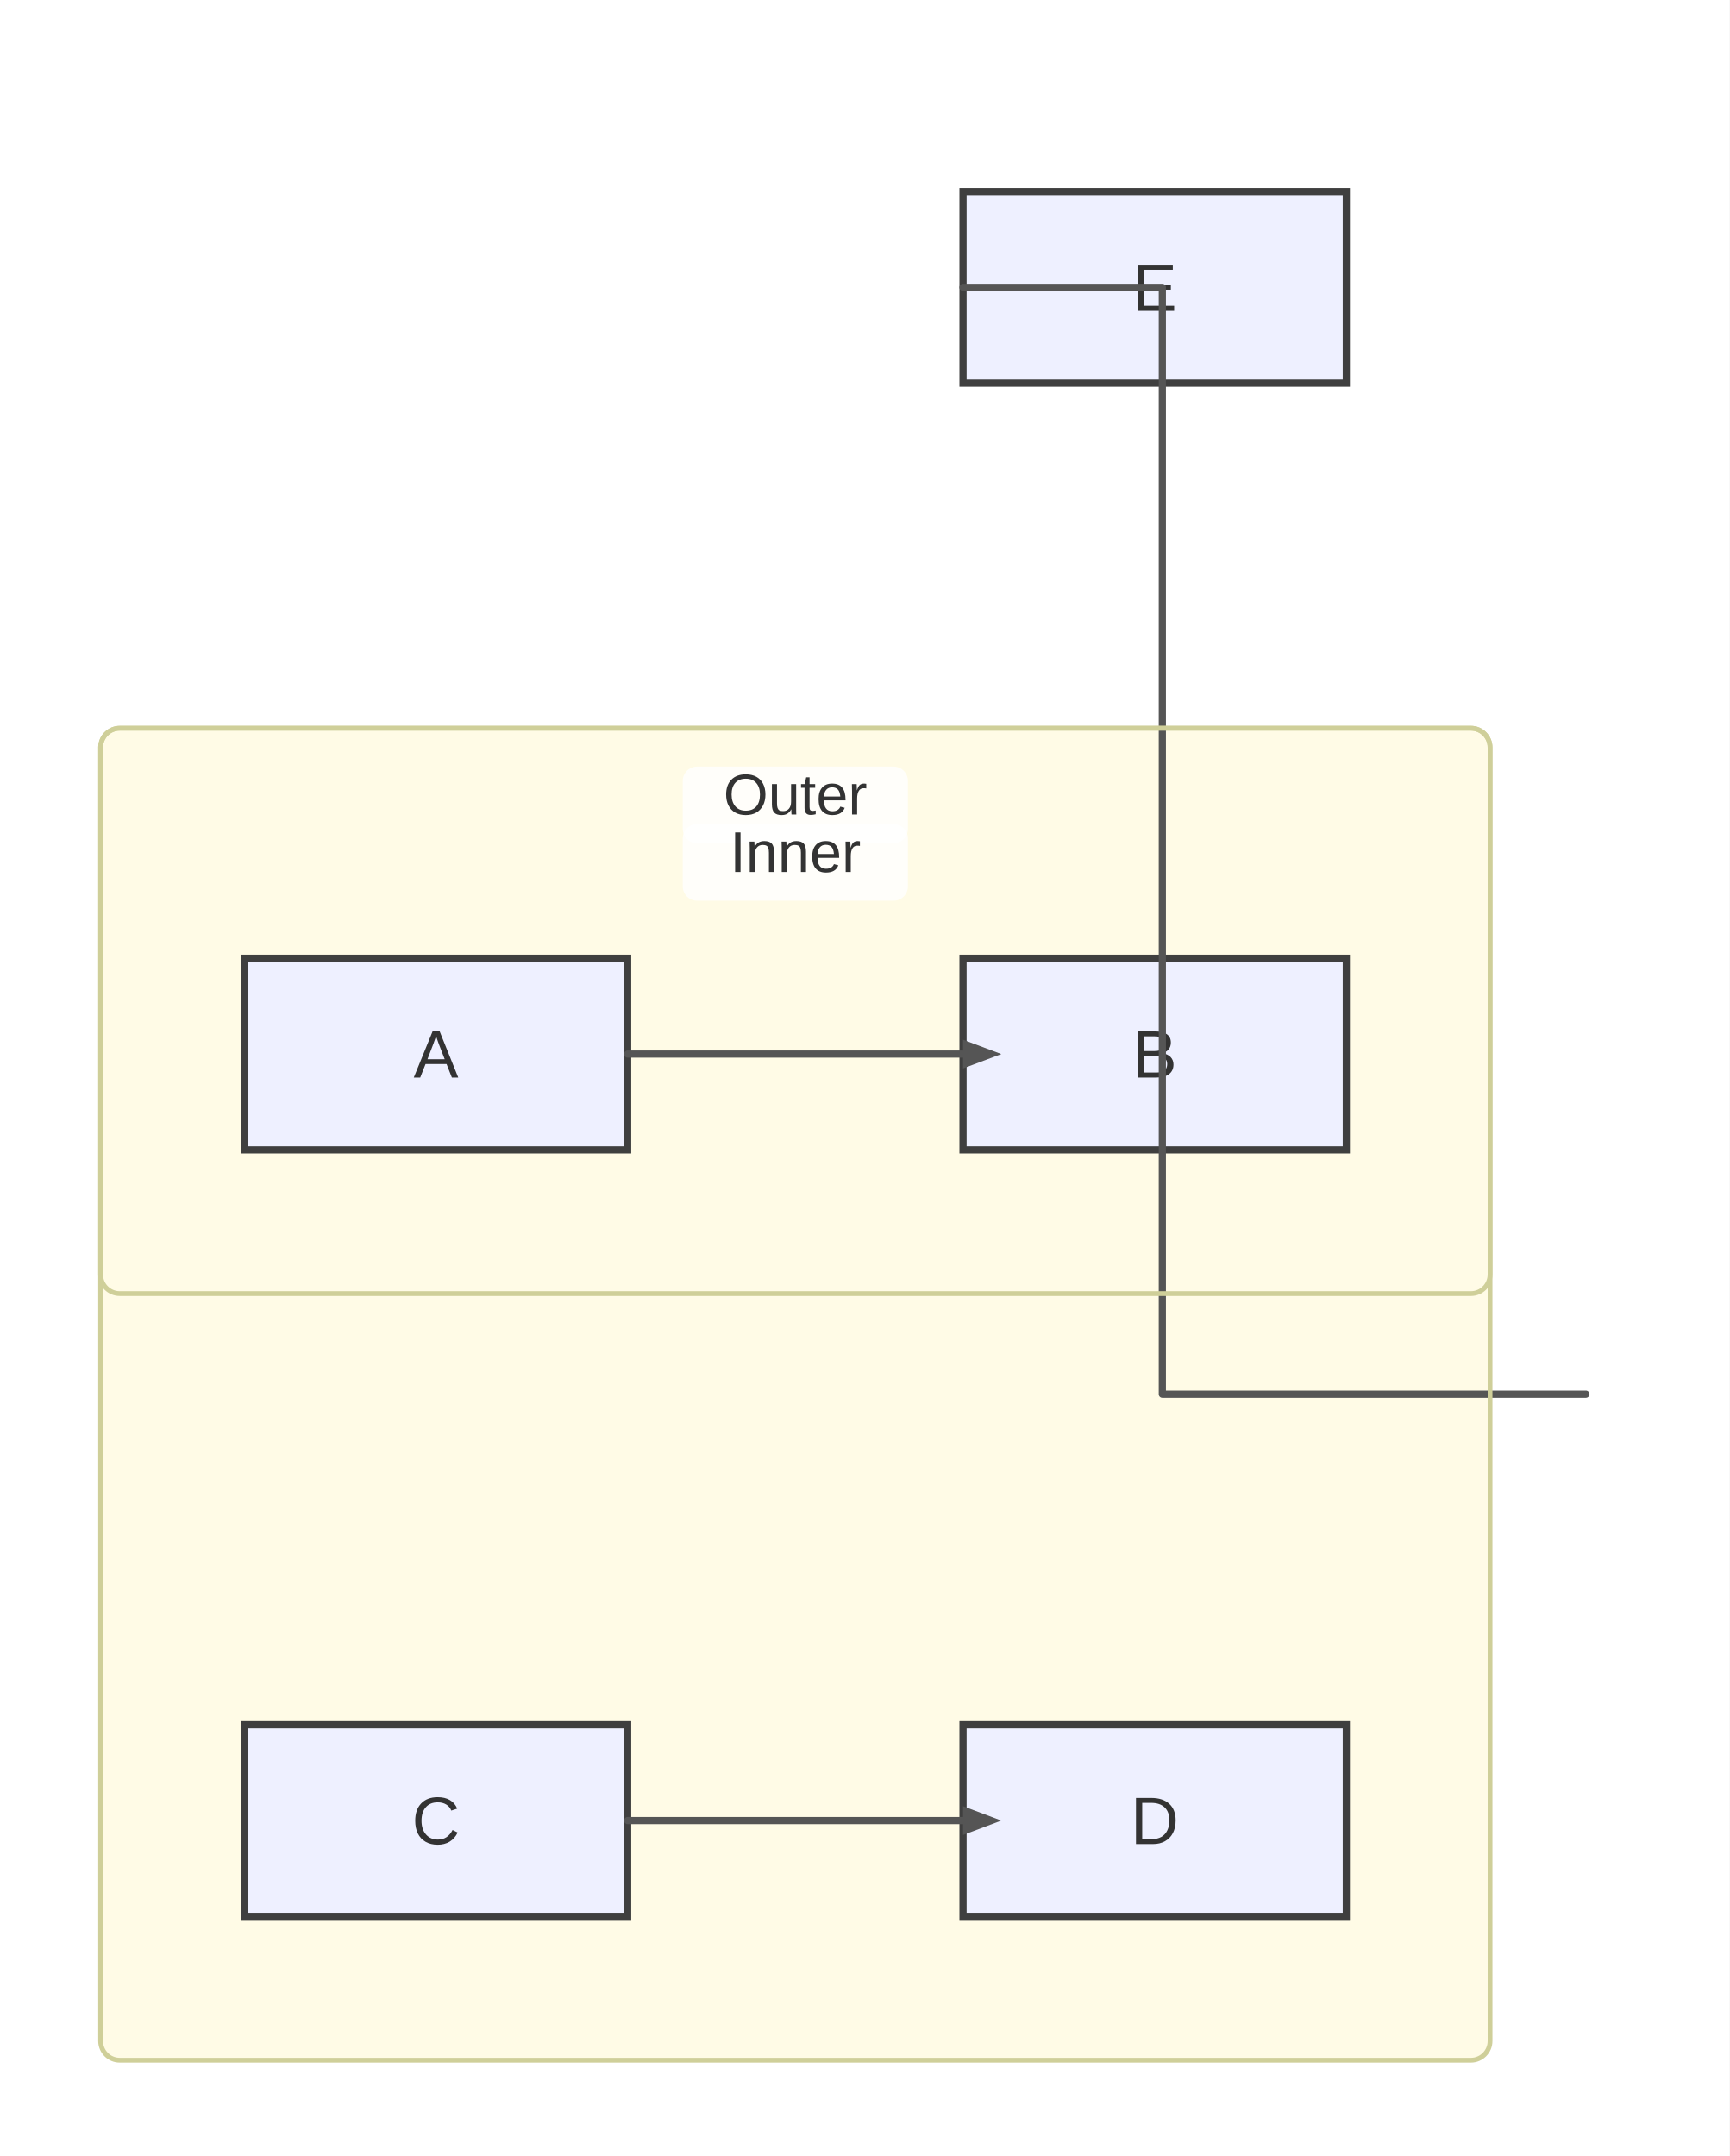
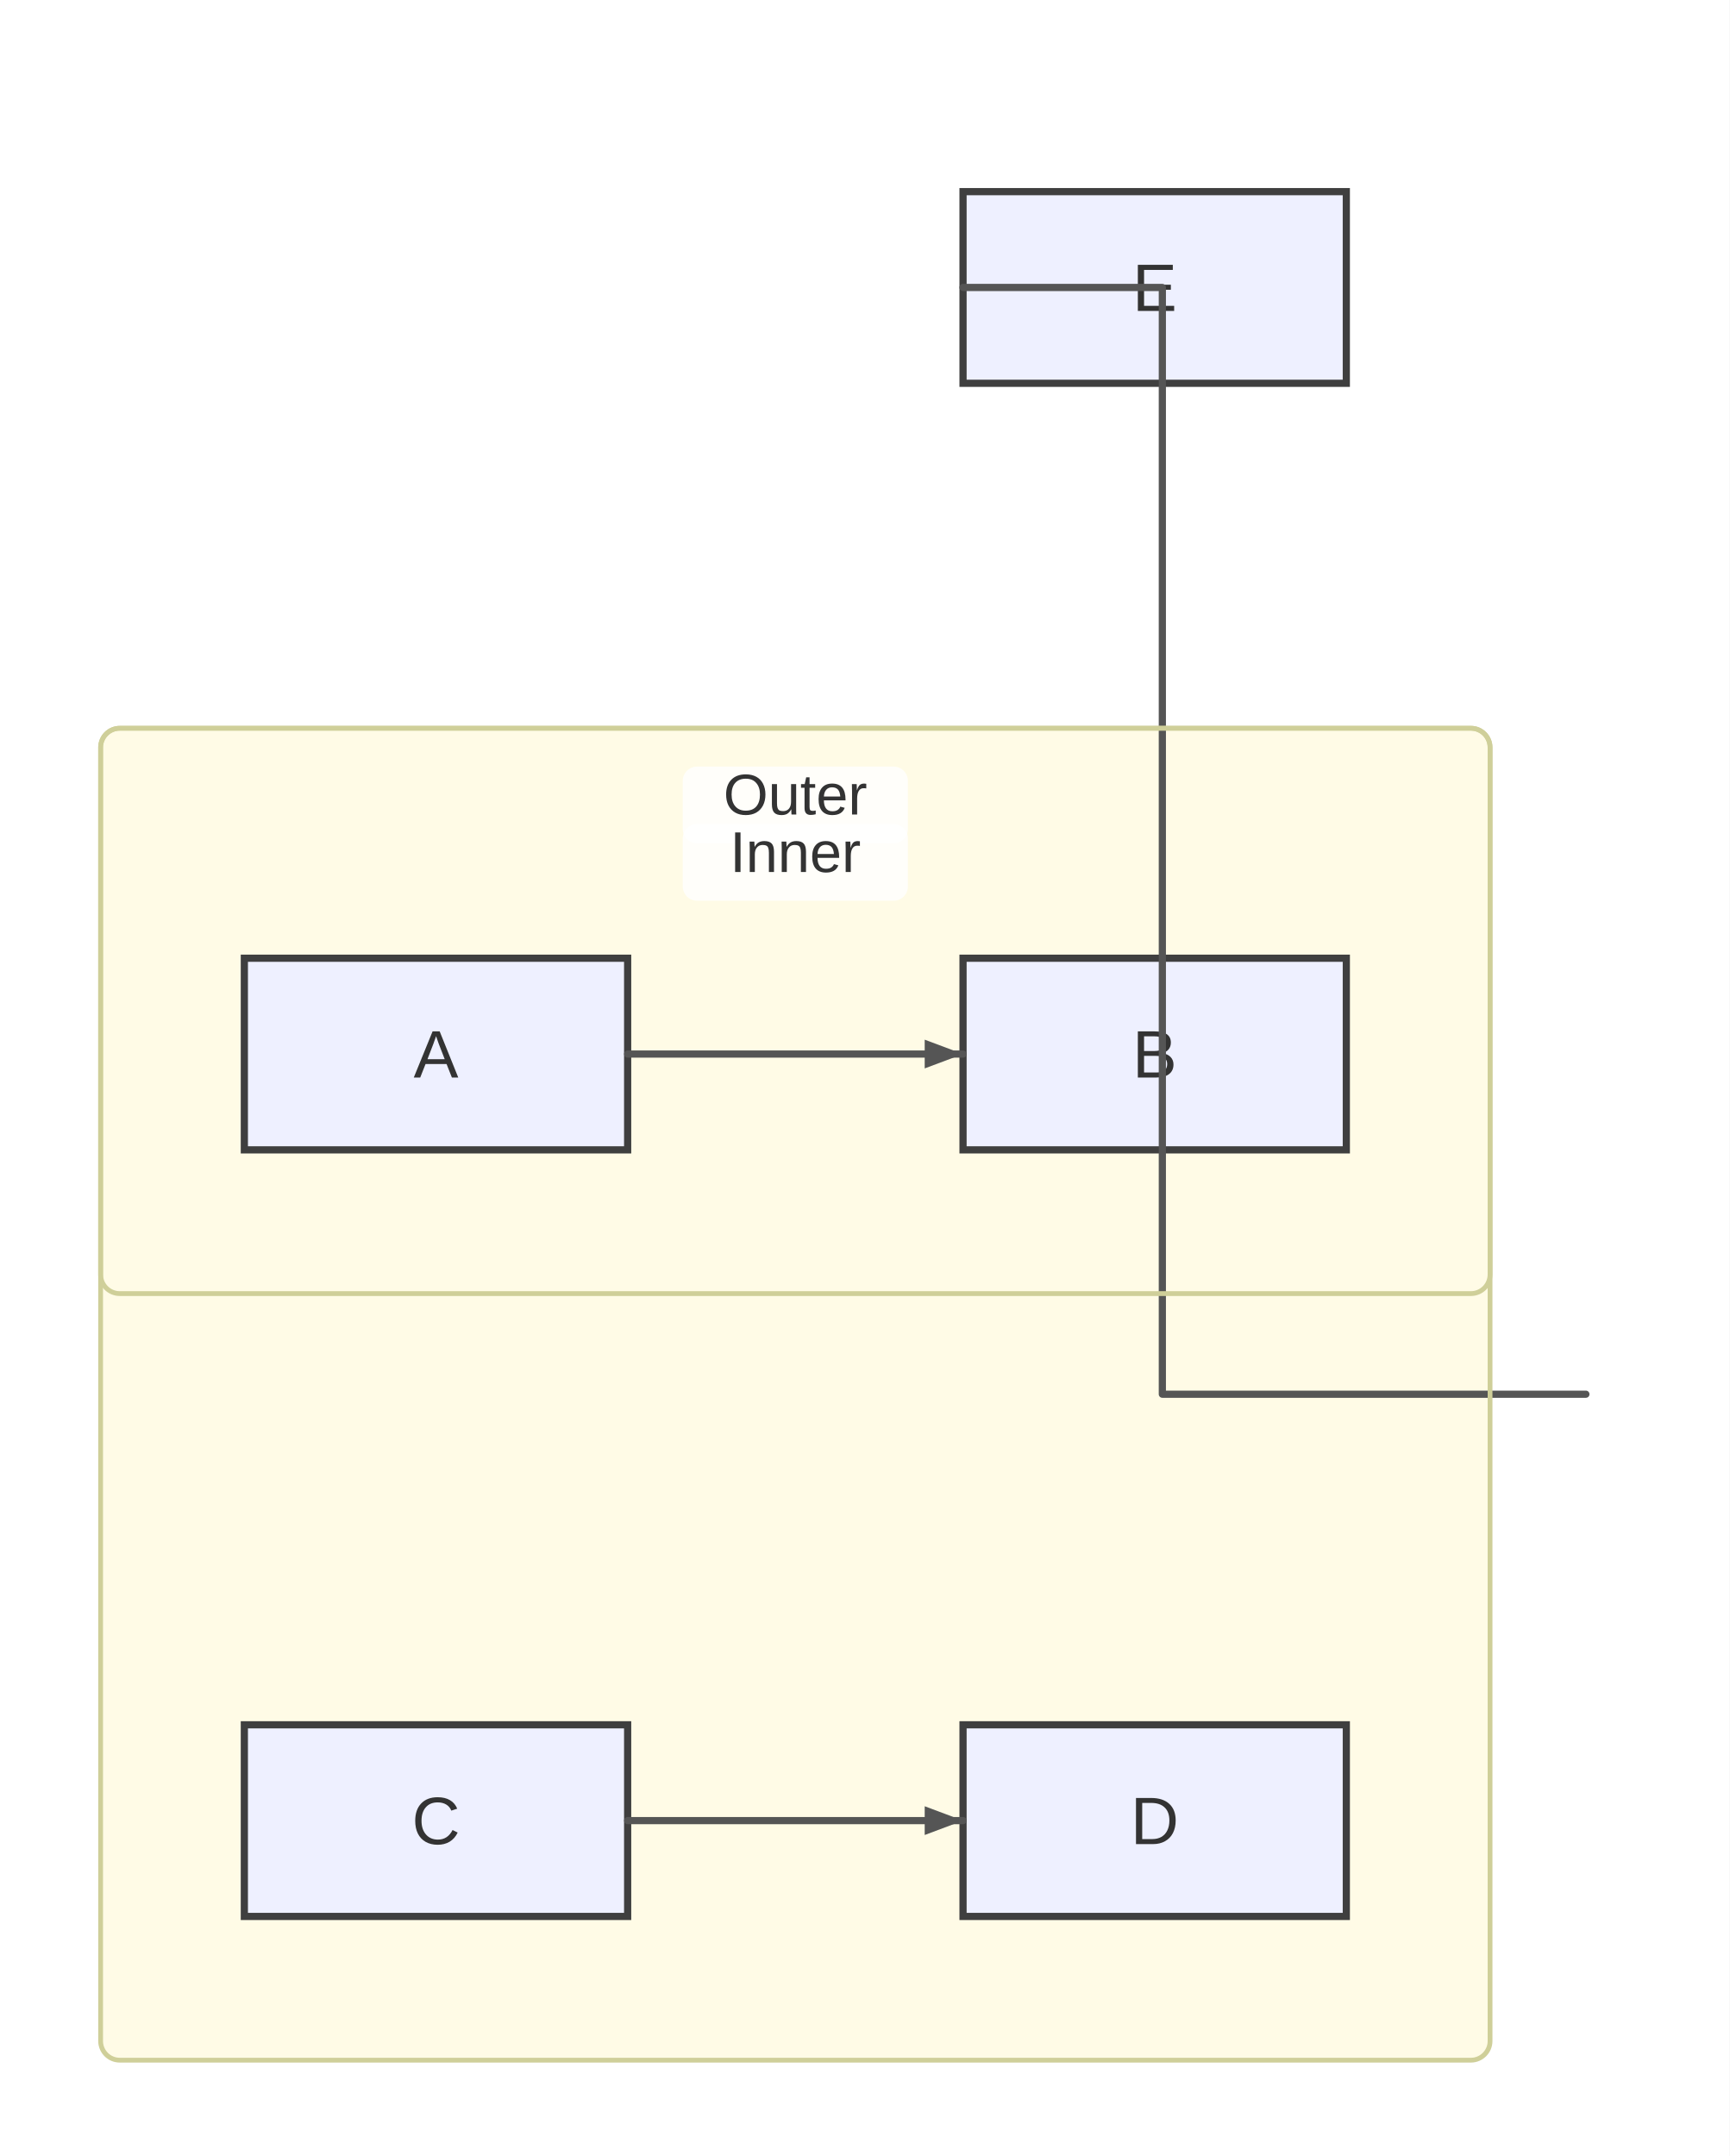
<svg xmlns="http://www.w3.org/2000/svg" width="361" height="450" viewBox="0 0 361 450">
  <rect x="0" y="0" width="361" height="450" fill="#ffffff" />
  <defs>
    <marker id="arrow" viewBox="0 0 11 11" markerWidth="11" markerHeight="11" refX="11" refY="6" orient="auto" markerUnits="userSpaceOnUse">
      <path d="M0,0 L0,11 L11,6 z" fill="#555555" />
    </marker>
    <marker id="circle-marker" viewBox="0 0 9 9" markerWidth="9" markerHeight="9" refX="4.5" refY="4.5" orient="auto" markerUnits="userSpaceOnUse">
      <circle cx="4.5" cy="4.5" r="4.5" fill="#555555" />
    </marker>
    <marker id="cross-marker" viewBox="0 0 12 12" markerWidth="12" markerHeight="12" refX="6" refY="6" orient="auto" markerUnits="userSpaceOnUse">
      <path d="M1.5,1.5 L10.5,10.5 M10.5,1.5 L1.5,10.5" stroke="#555555" stroke-width="2.25" />
    </marker>
  </defs>
  <g class="subgraph-bg">
    <rect x="21" y="152" width="290" height="278" rx="4" ry="4" fill="#fffbe6" stroke="none" />
    <rect x="21" y="152" width="290" height="118" rx="4" ry="4" fill="#fffbe6" stroke="none" />
  </g>
  <g id="A">
    <rect x="51" y="200" width="80" height="40" rx="0" ry="0" stroke="#3f3f3f" stroke-width="1.5" fill="#eef0ff" />
    <text x="91" y="224.9" text-anchor="middle" font-family="Arial, sans-serif" font-size="14" fill="#333">A</text>
  </g>
  <g id="B">
    <rect x="201" y="200" width="80" height="40" rx="0" ry="0" stroke="#3f3f3f" stroke-width="1.5" fill="#eef0ff" />
    <text x="241" y="224.9" text-anchor="middle" font-family="Arial, sans-serif" font-size="14" fill="#333">B</text>
  </g>
  <g id="C">
    <rect x="51" y="360" width="80" height="40" rx="0" ry="0" stroke="#3f3f3f" stroke-width="1.5" fill="#eef0ff" />
    <text x="91" y="384.9" text-anchor="middle" font-family="Arial, sans-serif" font-size="14" fill="#333">C</text>
  </g>
  <g id="D">
    <rect x="201" y="360" width="80" height="40" rx="0" ry="0" stroke="#3f3f3f" stroke-width="1.5" fill="#eef0ff" />
    <text x="241" y="384.9" text-anchor="middle" font-family="Arial, sans-serif" font-size="14" fill="#333">D</text>
  </g>
  <g id="E">
    <rect x="201" y="40" width="80" height="40" rx="0" ry="0" stroke="#3f3f3f" stroke-width="1.5" fill="#eef0ff" />
    <text x="241" y="64.9" text-anchor="middle" font-family="Arial, sans-serif" font-size="14" fill="#333">E</text>
  </g>
  <path d="M131,220 L141,220 C153,220 185,220 191,220 L201,220" stroke="#555555" stroke-width="1.5" fill="none" stroke-linecap="round" stroke-linejoin="round" />
  <path d="M131,380 L141,380 C153,380 185,380 191,380 L201,380" stroke="#555555" stroke-width="1.5" fill="none" stroke-linecap="round" stroke-linejoin="round" />
  <path d="M311,291 L331,291 L242.6,291 L242.6,60 L201,60 L201,60" stroke="#555555" stroke-width="1.5" fill="none" stroke-linecap="round" stroke-linejoin="round" />
  <g class="subgraph-borders">
    <rect x="21" y="152" width="290" height="278" rx="4" ry="4" fill="none" stroke="#cfcf99" stroke-width="1" />
    <rect x="21" y="152" width="290" height="118" rx="4" ry="4" fill="none" stroke="#cfcf99" stroke-width="1" />
  </g>
  <g class="subgraph-title-bg">
    <rect x="142.5" y="160" width="47" height="16" rx="3" ry="3" fill="rgba(255,255,255,0.8)" stroke="none" />
    <rect x="142.5" y="172" width="47" height="16" rx="3" ry="3" fill="rgba(255,255,255,0.8)" stroke="none" />
  </g>
  <g class="subgraph-titles">
    <text x="166" y="170" text-anchor="middle" font-family="Arial, sans-serif" font-size="12" fill="#333">Outer</text>
    <text x="166" y="182" text-anchor="middle" font-family="Arial, sans-serif" font-size="12" fill="#333">Inner</text>
  </g>
-   <path d="M209,220 L201,223 L201,217 Z" fill="#555555" />
-   <path d="M209,380 L201,383 L201,377 Z" fill="#555555" />
+   <path d="M201,220 L193,223 L193,217 Z" fill="#555555" />
+   <path d="M201,380 L193,383 L193,377 Z" fill="#555555" />
  <path d="M201,60 L201,60 L201,60 Z" fill="#555555" />
</svg>
